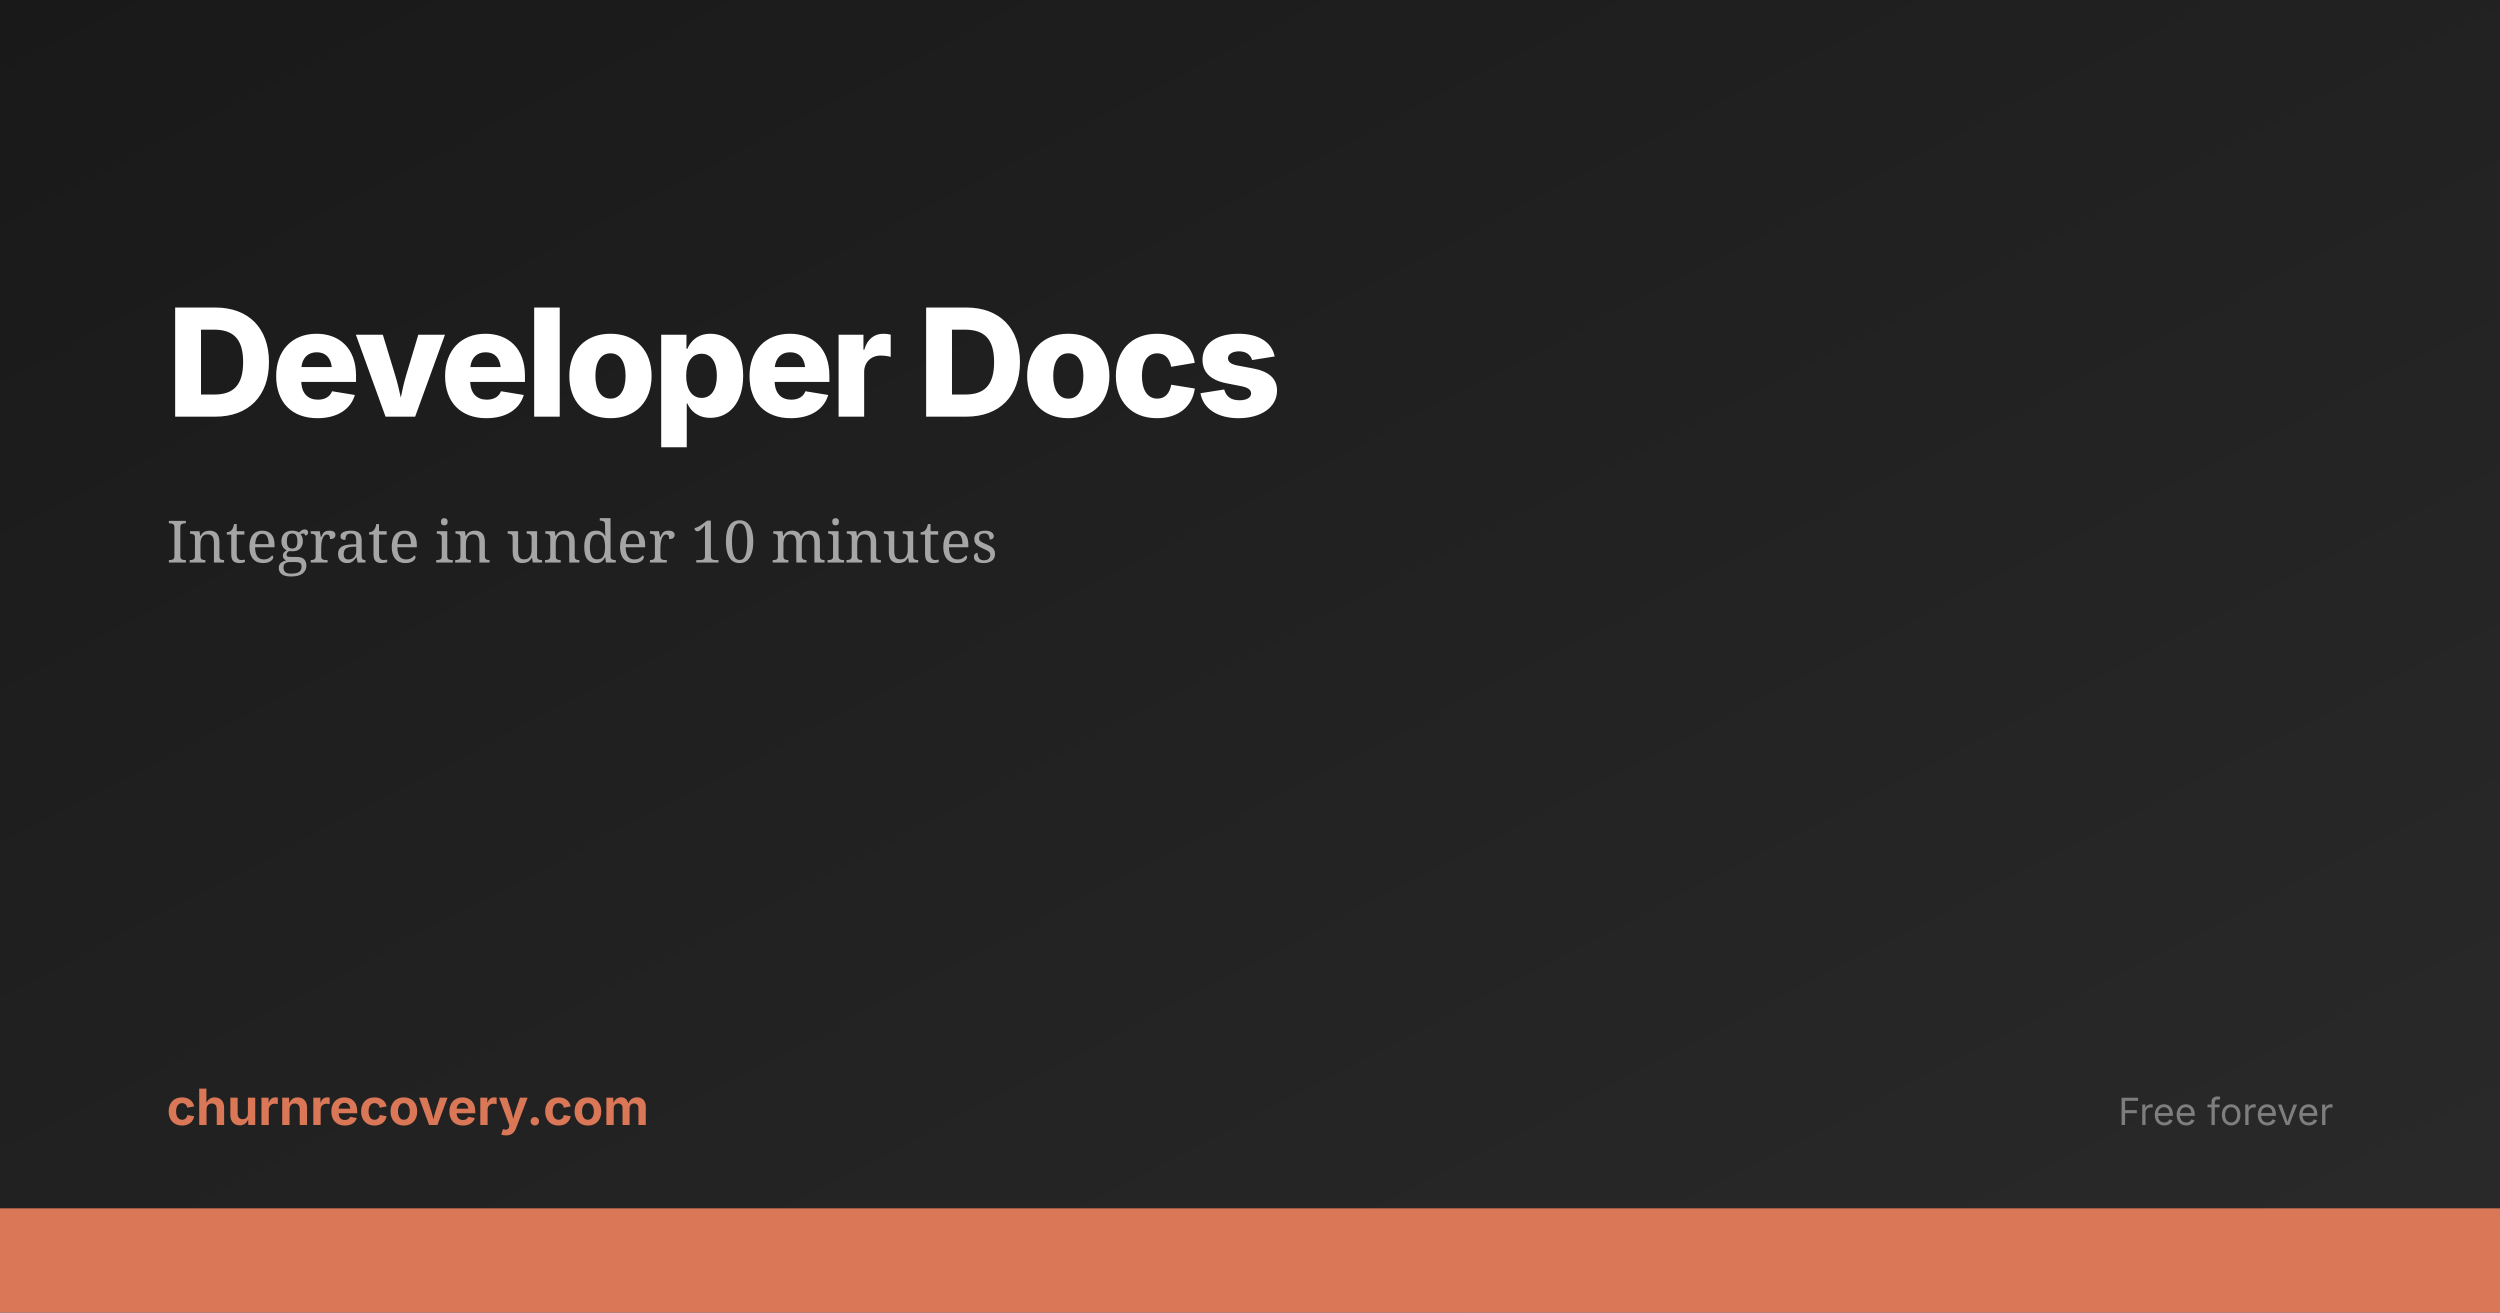
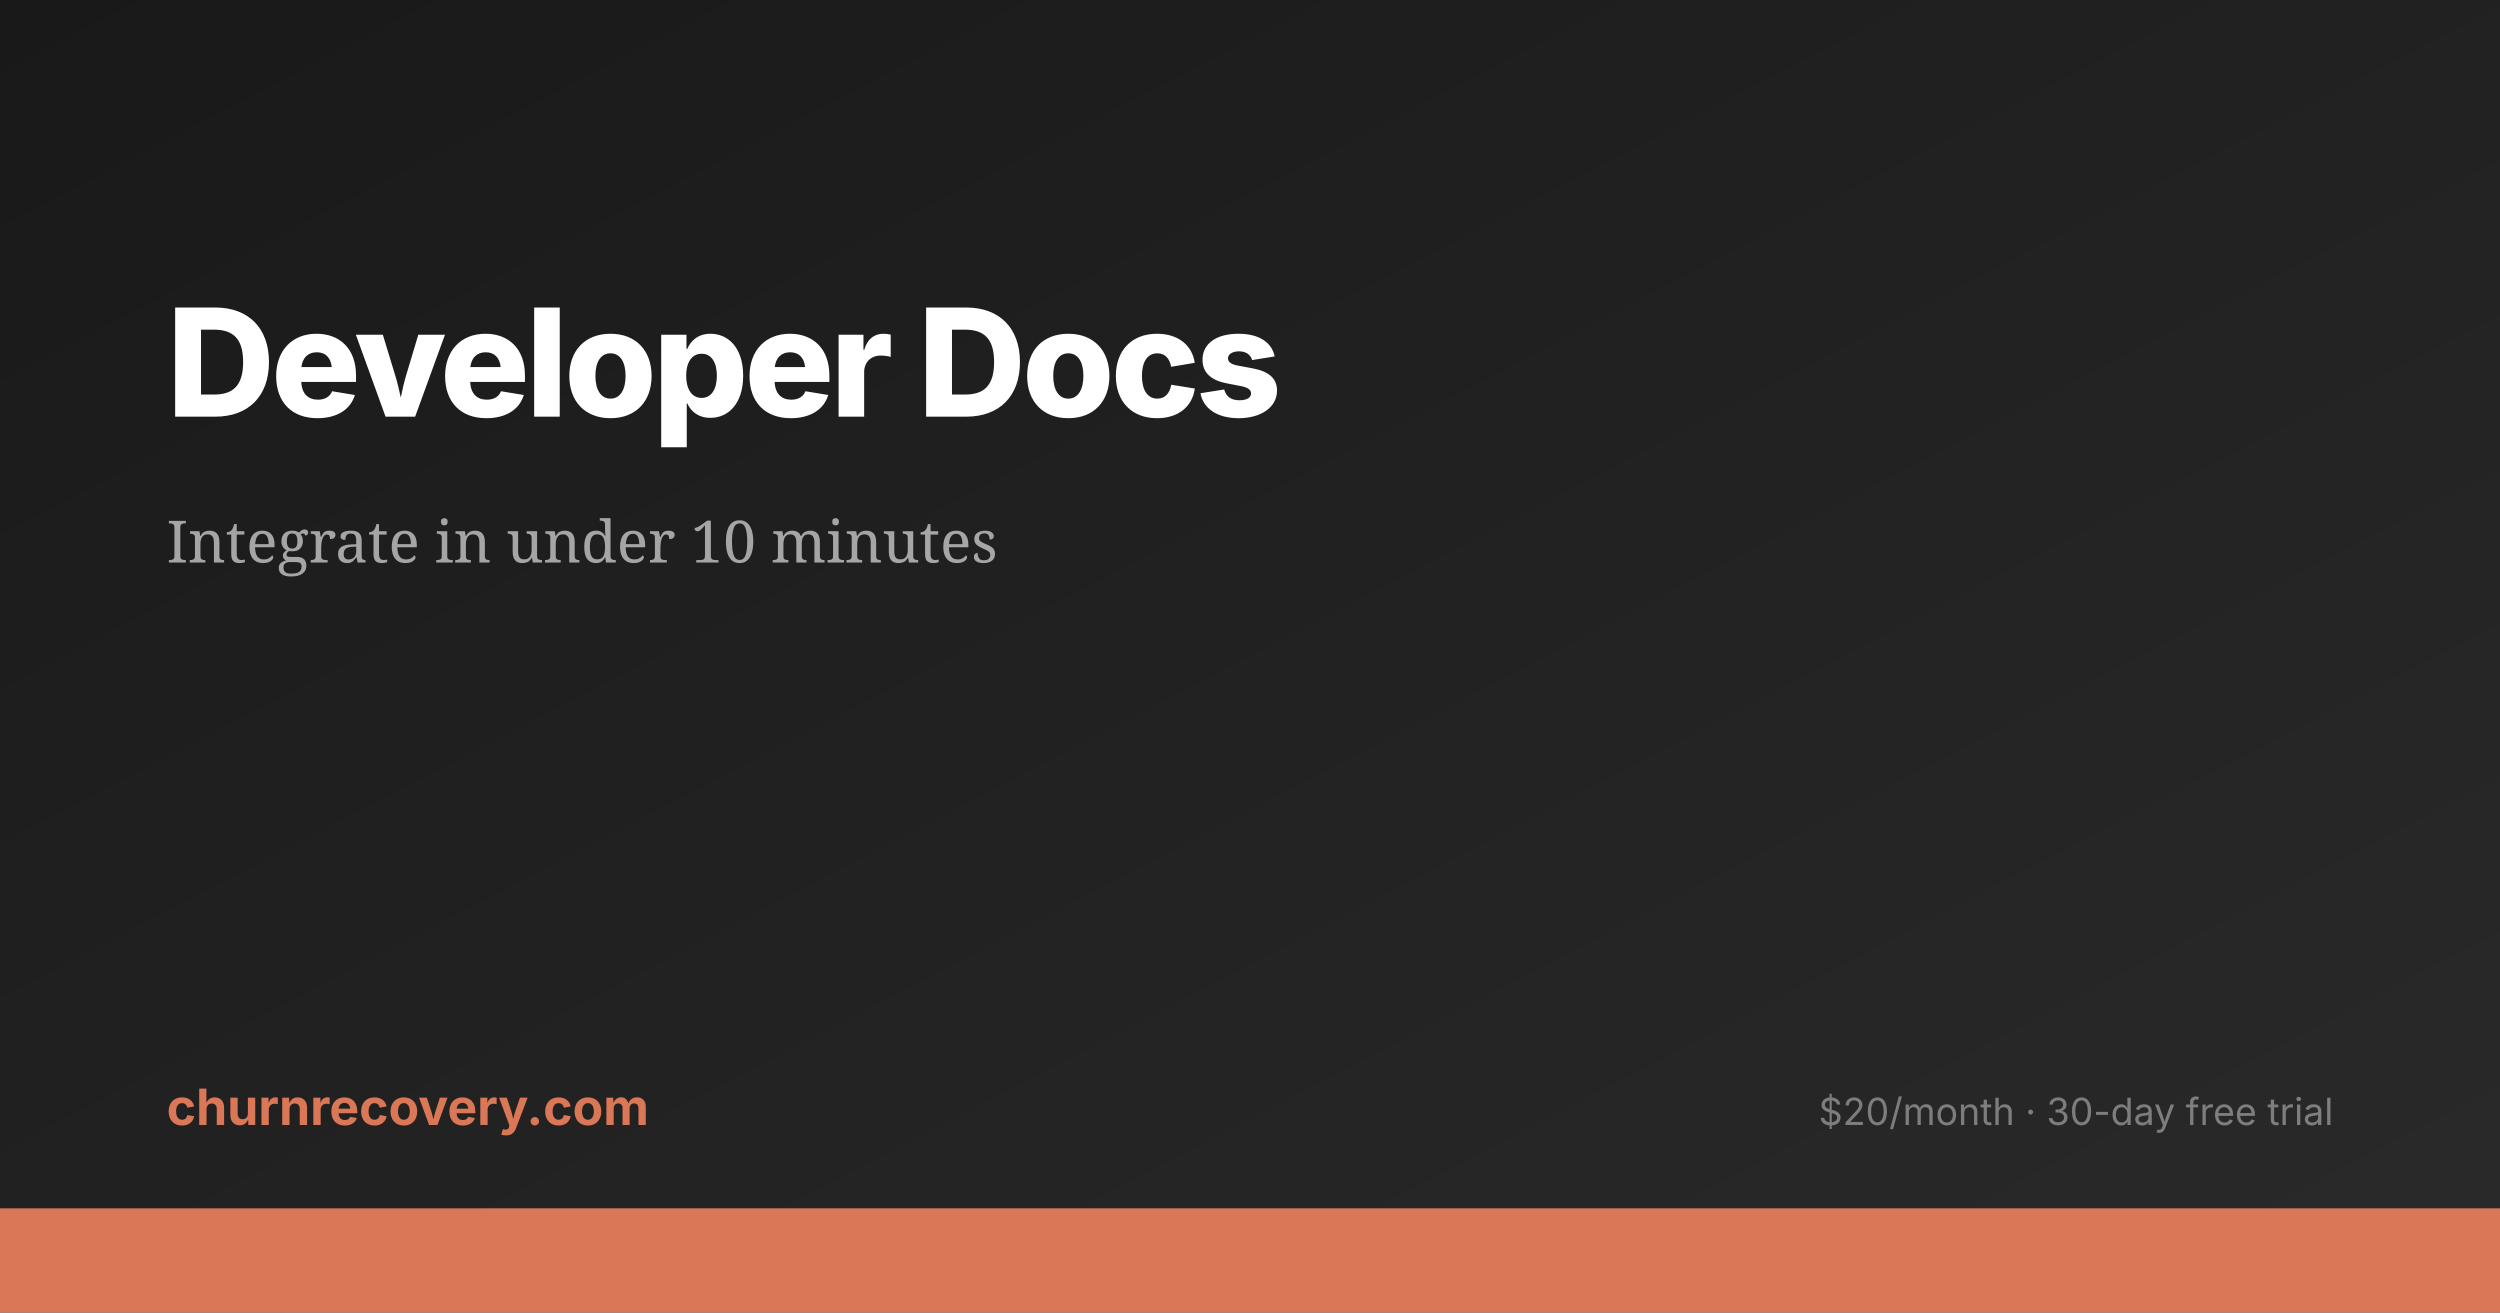
<svg xmlns="http://www.w3.org/2000/svg" width="1200" height="630">
  <defs>
    <linearGradient id="bg" x1="0%" y1="0%" x2="100%" y2="100%">
      <stop offset="0%" style="stop-color:#191919;stop-opacity:1" />
      <stop offset="100%" style="stop-color:#2A2A2A;stop-opacity:1" />
    </linearGradient>
  </defs>
  <rect width="1200" height="630" fill="url(#bg)" />
  <rect x="0" y="580" width="1200" height="50" fill="#D97757" />
  <text x="80" y="200" font-family="system-ui, -apple-system, sans-serif" font-size="72" font-weight="800" fill="#FFFFFF" letter-spacing="-2">Developer Docs</text>
  <text x="80" y="270" font-family="Georgia, serif" font-size="28" fill="rgba(255,255,255,0.6)">Integrate in under 10 minutes</text>
  <text x="80" y="540" font-family="system-ui, -apple-system, sans-serif" font-size="24" font-weight="700" fill="#D97757">churnrecovery.com</text>
-   <text x="1120" y="540" font-family="system-ui, -apple-system, sans-serif" font-size="18" fill="rgba(255,255,255,0.4)" text-anchor="end">Free forever</text>
+   <text x="1120" y="540" font-family="system-ui, -apple-system, sans-serif" font-size="18" fill="rgba(255,255,255,0.4)" text-anchor="end">$20/month · 30-day free trial</text>
</svg>
